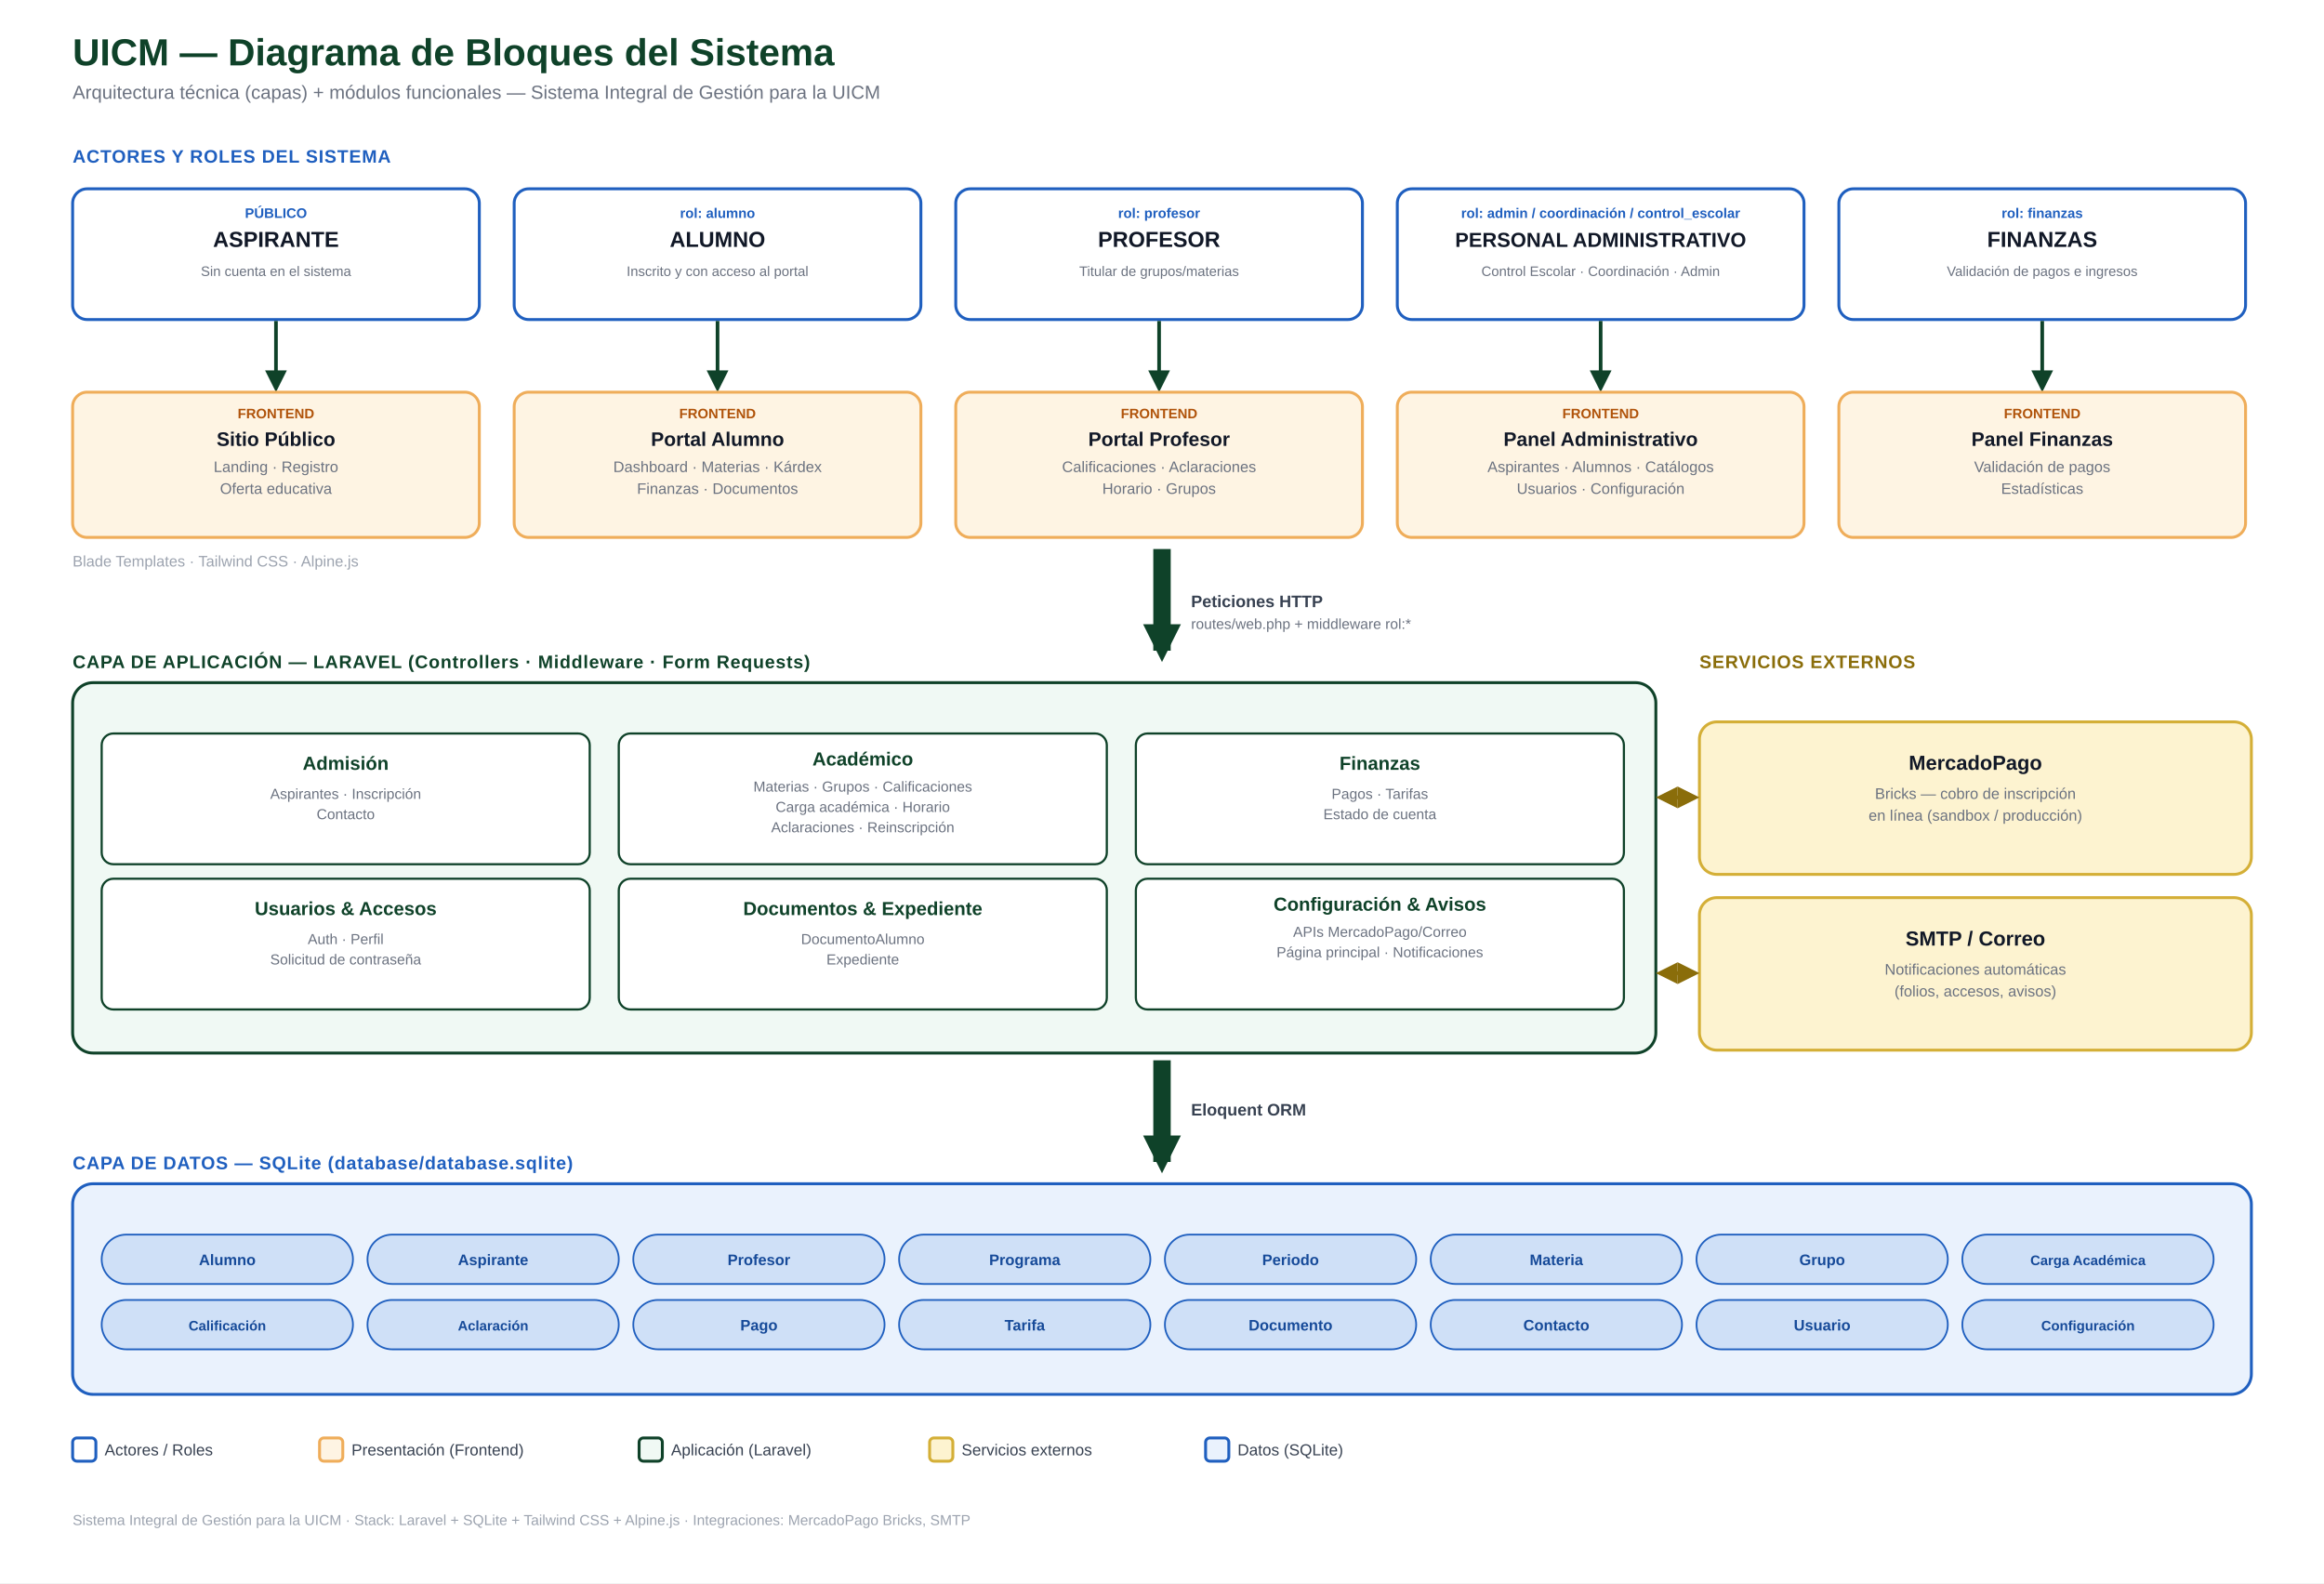
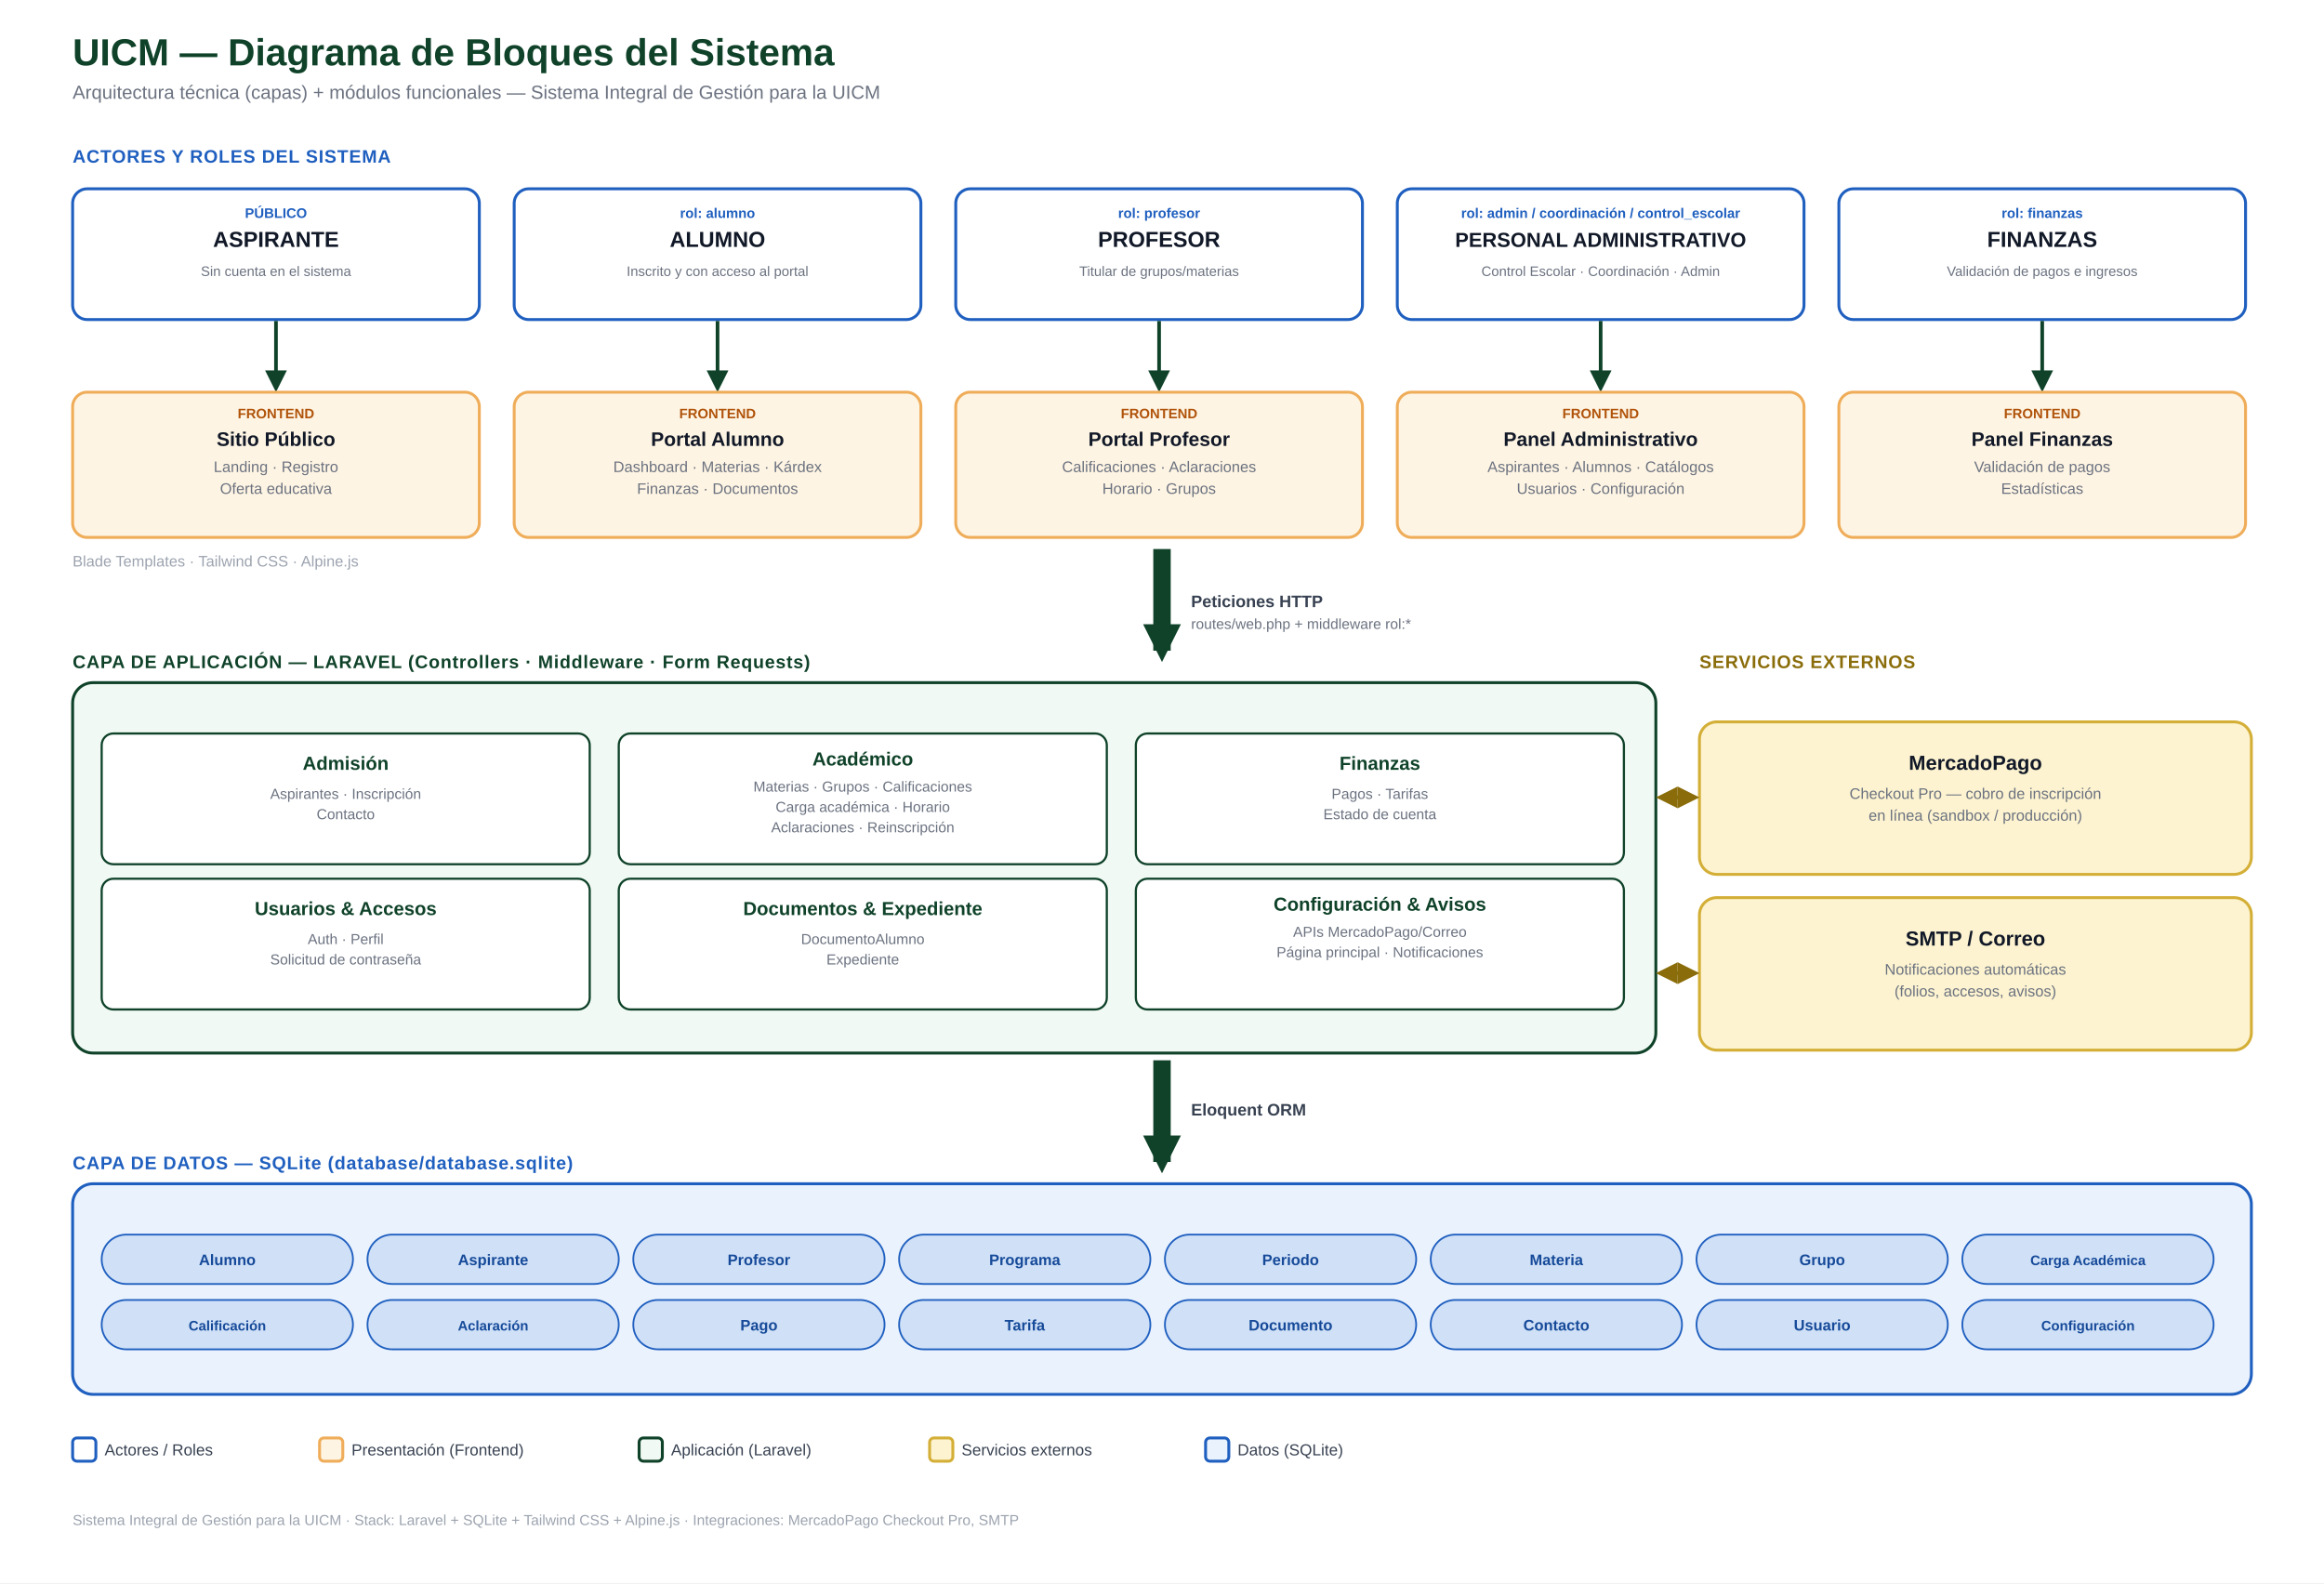
<svg xmlns="http://www.w3.org/2000/svg" width="1600" height="1090" viewBox="0 0 1600 1090" font-family="Arial, Helvetica, sans-serif">
  <defs>
    <marker id="arrowGreen" viewBox="0 0 10 10" refX="8" refY="5" markerWidth="6" markerHeight="6" orient="auto-start-reverse">
      <path d="M0,0 L10,5 L0,10 z" fill="#0F4229" />
    </marker>
    <marker id="arrowGold" viewBox="0 0 10 10" refX="8" refY="5" markerWidth="6" markerHeight="6" orient="auto-start-reverse">
      <path d="M0,0 L10,5 L0,10 z" fill="#8a6d0a" />
    </marker>
    <marker id="arrowGreenBig" viewBox="0 0 10 10" refX="7" refY="5" markerWidth="26" markerHeight="26" markerUnits="userSpaceOnUse" orient="auto-start-reverse">
      <path d="M0,0 L10,5 L0,10 z" fill="#0F4229" />
    </marker>
  </defs>
  <rect x="0" y="0" width="1600" height="1090" fill="#ffffff" />
  <text x="50" y="45" font-size="26" font-weight="800" fill="#0F4229">UICM — Diagrama de Bloques del Sistema</text>
  <text x="50" y="68" font-size="13" fill="#6b7280">Arquitectura técnica (capas) + módulos funcionales — Sistema Integral de Gestión para la UICM</text>
  <text x="50" y="112" font-size="12.5" font-weight="800" fill="#1F5FBF" letter-spacing="0.5">ACTORES Y ROLES DEL SISTEMA</text>
  <g font-size="9.5" fill="#6b7280">
    <rect x="50" y="130" width="280" height="90" rx="10" fill="#ffffff" stroke="#1F5FBF" stroke-width="2" />
    <text x="190" y="150" text-anchor="middle" fill="#1F5FBF" font-weight="700">PÚBLICO</text>
    <text x="190" y="170" text-anchor="middle" font-size="15" font-weight="800" fill="#111827">ASPIRANTE</text>
    <text x="190" y="190" text-anchor="middle" fill="#6b7280">Sin cuenta en el sistema</text>
    <rect x="354" y="130" width="280" height="90" rx="10" fill="#ffffff" stroke="#1F5FBF" stroke-width="2" />
    <text x="494" y="150" text-anchor="middle" fill="#1F5FBF" font-weight="700">rol: alumno</text>
    <text x="494" y="170" text-anchor="middle" font-size="15" font-weight="800" fill="#111827">ALUMNO</text>
    <text x="494" y="190" text-anchor="middle" fill="#6b7280">Inscrito y con acceso al portal</text>
    <rect x="658" y="130" width="280" height="90" rx="10" fill="#ffffff" stroke="#1F5FBF" stroke-width="2" />
    <text x="798" y="150" text-anchor="middle" fill="#1F5FBF" font-weight="700">rol: profesor</text>
    <text x="798" y="170" text-anchor="middle" font-size="15" font-weight="800" fill="#111827">PROFESOR</text>
    <text x="798" y="190" text-anchor="middle" fill="#6b7280">Titular de grupos/materias</text>
    <rect x="962" y="130" width="280" height="90" rx="10" fill="#ffffff" stroke="#1F5FBF" stroke-width="2" />
    <text x="1102" y="150" text-anchor="middle" fill="#1F5FBF" font-weight="700">rol: admin / coordinación / control_escolar</text>
    <text x="1102" y="170" text-anchor="middle" font-size="14" font-weight="800" fill="#111827">PERSONAL ADMINISTRATIVO</text>
    <text x="1102" y="190" text-anchor="middle" fill="#6b7280">Control Escolar · Coordinación · Admin</text>
    <rect x="1266" y="130" width="280" height="90" rx="10" fill="#ffffff" stroke="#1F5FBF" stroke-width="2" />
    <text x="1406" y="150" text-anchor="middle" fill="#1F5FBF" font-weight="700">rol: finanzas</text>
    <text x="1406" y="170" text-anchor="middle" font-size="15" font-weight="800" fill="#111827">FINANZAS</text>
    <text x="1406" y="190" text-anchor="middle" fill="#6b7280">Validación de pagos e ingresos</text>
  </g>
  <g stroke="#0F4229" stroke-width="2.5" marker-end="url(#arrowGreen)">
    <line x1="190" y1="221" x2="190" y2="267" />
    <line x1="494" y1="221" x2="494" y2="267" />
    <line x1="798" y1="221" x2="798" y2="267" />
    <line x1="1102" y1="221" x2="1102" y2="267" />
    <line x1="1406" y1="221" x2="1406" y2="267" />
  </g>
  <g>
    <rect x="50" y="270" width="280" height="100" rx="10" fill="#fef4e3" stroke="#EFAD5A" stroke-width="2" />
    <text x="190" y="288" text-anchor="middle" font-size="9.5" fill="#b0530a" font-weight="700">FRONTEND</text>
    <text x="190" y="307" text-anchor="middle" font-size="13.5" font-weight="800" fill="#111827">Sitio Público</text>
    <text x="190" y="325" text-anchor="middle" font-size="10.5" fill="#6b7280">Landing · Registro</text>
    <text x="190" y="340" text-anchor="middle" font-size="10.5" fill="#6b7280">Oferta educativa</text>
    <rect x="354" y="270" width="280" height="100" rx="10" fill="#fef4e3" stroke="#EFAD5A" stroke-width="2" />
    <text x="494" y="288" text-anchor="middle" font-size="9.5" fill="#b0530a" font-weight="700">FRONTEND</text>
    <text x="494" y="307" text-anchor="middle" font-size="13.5" font-weight="800" fill="#111827">Portal Alumno</text>
    <text x="494" y="325" text-anchor="middle" font-size="10.5" fill="#6b7280">Dashboard · Materias · Kárdex</text>
    <text x="494" y="340" text-anchor="middle" font-size="10.5" fill="#6b7280">Finanzas · Documentos</text>
    <rect x="658" y="270" width="280" height="100" rx="10" fill="#fef4e3" stroke="#EFAD5A" stroke-width="2" />
    <text x="798" y="288" text-anchor="middle" font-size="9.5" fill="#b0530a" font-weight="700">FRONTEND</text>
    <text x="798" y="307" text-anchor="middle" font-size="13.5" font-weight="800" fill="#111827">Portal Profesor</text>
    <text x="798" y="325" text-anchor="middle" font-size="10.5" fill="#6b7280">Calificaciones · Aclaraciones</text>
    <text x="798" y="340" text-anchor="middle" font-size="10.5" fill="#6b7280">Horario · Grupos</text>
    <rect x="962" y="270" width="280" height="100" rx="10" fill="#fef4e3" stroke="#EFAD5A" stroke-width="2" />
    <text x="1102" y="288" text-anchor="middle" font-size="9.5" fill="#b0530a" font-weight="700">FRONTEND</text>
    <text x="1102" y="307" text-anchor="middle" font-size="13.5" font-weight="800" fill="#111827">Panel Administrativo</text>
    <text x="1102" y="325" text-anchor="middle" font-size="10.5" fill="#6b7280">Aspirantes · Alumnos · Catálogos</text>
    <text x="1102" y="340" text-anchor="middle" font-size="10.5" fill="#6b7280">Usuarios · Configuración</text>
    <rect x="1266" y="270" width="280" height="100" rx="10" fill="#fef4e3" stroke="#EFAD5A" stroke-width="2" />
    <text x="1406" y="288" text-anchor="middle" font-size="9.5" fill="#b0530a" font-weight="700">FRONTEND</text>
    <text x="1406" y="307" text-anchor="middle" font-size="13.5" font-weight="800" fill="#111827">Panel Finanzas</text>
    <text x="1406" y="325" text-anchor="middle" font-size="10.5" fill="#6b7280">Validación de pagos</text>
    <text x="1406" y="340" text-anchor="middle" font-size="10.5" fill="#6b7280">Estadísticas</text>
  </g>
  <text x="50" y="390" font-size="10.5" fill="#9ca3af">Blade Templates · Tailwind CSS · Alpine.js</text>
  <line x1="800" y1="378" x2="800" y2="448" stroke="#0F4229" stroke-width="12" marker-end="url(#arrowGreenBig)" />
  <text x="820" y="418" font-size="11.5" fill="#374151" font-weight="600">Peticiones HTTP</text>
  <text x="820" y="433" font-size="10" fill="#6b7280">routes/web.php + middleware rol:*</text>
  <text x="50" y="460" font-size="12.5" font-weight="800" fill="#0F4229" letter-spacing="0.5">CAPA DE APLICACIÓN — LARAVEL (Controllers · Middleware · Form Requests)</text>
  <rect x="50" y="470" width="1090" height="255" rx="14" fill="#f0f9f4" stroke="#0F4229" stroke-width="2" />
  <g>
    <rect x="70" y="505" width="336" height="90" rx="8" fill="#ffffff" stroke="#0F4229" stroke-width="1.5" />
    <text x="238" y="530" text-anchor="middle" font-size="13" font-weight="800" fill="#0F4229">Admisión</text>
    <text x="238" y="550" text-anchor="middle" font-size="10" fill="#6b7280">Aspirantes · Inscripción</text>
    <text x="238" y="564" text-anchor="middle" font-size="10" fill="#6b7280">Contacto</text>
    <rect x="426" y="505" width="336" height="90" rx="8" fill="#ffffff" stroke="#0F4229" stroke-width="1.5" />
    <text x="594" y="527" text-anchor="middle" font-size="13" font-weight="800" fill="#0F4229">Académico</text>
    <text x="594" y="545" text-anchor="middle" font-size="10" fill="#6b7280">Materias · Grupos · Calificaciones</text>
    <text x="594" y="559" text-anchor="middle" font-size="10" fill="#6b7280">Carga académica · Horario</text>
    <text x="594" y="573" text-anchor="middle" font-size="10" fill="#6b7280">Aclaraciones · Reinscripción</text>
    <rect x="782" y="505" width="336" height="90" rx="8" fill="#ffffff" stroke="#0F4229" stroke-width="1.5" />
    <text x="950" y="530" text-anchor="middle" font-size="13" font-weight="800" fill="#0F4229">Finanzas</text>
    <text x="950" y="550" text-anchor="middle" font-size="10" fill="#6b7280">Pagos · Tarifas</text>
    <text x="950" y="564" text-anchor="middle" font-size="10" fill="#6b7280">Estado de cuenta</text>
    <rect x="70" y="605" width="336" height="90" rx="8" fill="#ffffff" stroke="#0F4229" stroke-width="1.5" />
    <text x="238" y="630" text-anchor="middle" font-size="13" font-weight="800" fill="#0F4229">Usuarios &amp; Accesos</text>
    <text x="238" y="650" text-anchor="middle" font-size="10" fill="#6b7280">Auth · Perfil</text>
    <text x="238" y="664" text-anchor="middle" font-size="10" fill="#6b7280">Solicitud de contraseña</text>
    <rect x="426" y="605" width="336" height="90" rx="8" fill="#ffffff" stroke="#0F4229" stroke-width="1.5" />
    <text x="594" y="630" text-anchor="middle" font-size="13" font-weight="800" fill="#0F4229">Documentos &amp; Expediente</text>
    <text x="594" y="650" text-anchor="middle" font-size="10" fill="#6b7280">DocumentoAlumno</text>
    <text x="594" y="664" text-anchor="middle" font-size="10" fill="#6b7280">Expediente</text>
    <rect x="782" y="605" width="336" height="90" rx="8" fill="#ffffff" stroke="#0F4229" stroke-width="1.5" />
    <text x="950" y="627" text-anchor="middle" font-size="13" font-weight="800" fill="#0F4229">Configuración &amp; Avisos</text>
    <text x="950" y="645" text-anchor="middle" font-size="10" fill="#6b7280">APIs MercadoPago/Correo</text>
    <text x="950" y="659" text-anchor="middle" font-size="10" fill="#6b7280">Página principal · Notificaciones</text>
  </g>
  <text x="1170" y="460" font-size="12.5" font-weight="800" fill="#8a6d0a" letter-spacing="0.5">SERVICIOS EXTERNOS</text>
  <rect x="1170" y="497" width="380" height="105" rx="12" fill="#fdf3d0" stroke="#D4AF37" stroke-width="2" />
  <text x="1360" y="530" text-anchor="middle" font-size="14" font-weight="800" fill="#111827">MercadoPago</text>
-   <text x="1360" y="550" text-anchor="middle" font-size="10.5" fill="#6b7280">Bricks — cobro de inscripción</text>
+   <text x="1360" y="550" text-anchor="middle" font-size="10.5" fill="#6b7280">Checkout Pro — cobro de inscripción</text>
  <text x="1360" y="565" text-anchor="middle" font-size="10.5" fill="#6b7280">en línea (sandbox / producción)</text>
  <rect x="1170" y="618" width="380" height="105" rx="12" fill="#fdf3d0" stroke="#D4AF37" stroke-width="2" />
  <text x="1360" y="651" text-anchor="middle" font-size="14" font-weight="800" fill="#111827">SMTP / Correo</text>
  <text x="1360" y="671" text-anchor="middle" font-size="10.5" fill="#6b7280">Notificaciones automáticas</text>
  <text x="1360" y="686" text-anchor="middle" font-size="10.5" fill="#6b7280">(folios, accesos, avisos)</text>
  <g stroke="#8a6d0a" stroke-width="2.5" marker-end="url(#arrowGold)" marker-start="url(#arrowGold)">
    <line x1="1143" y1="549" x2="1167" y2="549" />
    <line x1="1143" y1="670" x2="1167" y2="670" />
  </g>
  <line x1="800" y1="730" x2="800" y2="800" stroke="#0F4229" stroke-width="12" marker-end="url(#arrowGreenBig)" />
  <text x="820" y="768" font-size="11.5" fill="#374151" font-weight="600">Eloquent ORM</text>
  <text x="50" y="805" font-size="12.5" font-weight="800" fill="#1F5FBF" letter-spacing="0.5">CAPA DE DATOS — SQLite (database/database.sqlite)</text>
  <rect x="50" y="815" width="1500" height="145" rx="14" fill="#eaf2fd" stroke="#1F5FBF" stroke-width="2" />
  <g font-size="10.5" fill="#164a99" font-weight="700">
    <g fill="#cfe0f7" stroke="#1F5FBF">
      <rect x="70" y="850" width="173" height="34" rx="17" stroke-width="1.2" />
      <rect x="253" y="850" width="173" height="34" rx="17" stroke-width="1.2" />
      <rect x="436" y="850" width="173" height="34" rx="17" stroke-width="1.2" />
      <rect x="619" y="850" width="173" height="34" rx="17" stroke-width="1.2" />
      <rect x="802" y="850" width="173" height="34" rx="17" stroke-width="1.2" />
      <rect x="985" y="850" width="173" height="34" rx="17" stroke-width="1.2" />
      <rect x="1168" y="850" width="173" height="34" rx="17" stroke-width="1.2" />
      <rect x="1351" y="850" width="173" height="34" rx="17" stroke-width="1.2" />
      <rect x="70" y="895" width="173" height="34" rx="17" stroke-width="1.2" />
      <rect x="253" y="895" width="173" height="34" rx="17" stroke-width="1.2" />
      <rect x="436" y="895" width="173" height="34" rx="17" stroke-width="1.2" />
      <rect x="619" y="895" width="173" height="34" rx="17" stroke-width="1.2" />
      <rect x="802" y="895" width="173" height="34" rx="17" stroke-width="1.2" />
      <rect x="985" y="895" width="173" height="34" rx="17" stroke-width="1.2" />
      <rect x="1168" y="895" width="173" height="34" rx="17" stroke-width="1.2" />
      <rect x="1351" y="895" width="173" height="34" rx="17" stroke-width="1.2" />
    </g>
    <text x="156.5" y="871" text-anchor="middle">Alumno</text>
    <text x="339.5" y="871" text-anchor="middle">Aspirante</text>
    <text x="522.5" y="871" text-anchor="middle">Profesor</text>
    <text x="705.5" y="871" text-anchor="middle">Programa</text>
    <text x="888.5" y="871" text-anchor="middle">Periodo</text>
    <text x="1071.5" y="871" text-anchor="middle">Materia</text>
    <text x="1254.5" y="871" text-anchor="middle">Grupo</text>
    <text x="1437.5" y="871" text-anchor="middle" font-size="9.5">Carga Académica</text>
    <text x="156.5" y="916" text-anchor="middle" font-size="9.5">Calificación</text>
    <text x="339.5" y="916" text-anchor="middle" font-size="9.5">Aclaración</text>
    <text x="522.5" y="916" text-anchor="middle">Pago</text>
    <text x="705.5" y="916" text-anchor="middle">Tarifa</text>
    <text x="888.5" y="916" text-anchor="middle">Documento</text>
    <text x="1071.5" y="916" text-anchor="middle">Contacto</text>
    <text x="1254.5" y="916" text-anchor="middle">Usuario</text>
    <text x="1437.5" y="916" text-anchor="middle" font-size="9.5">Configuración</text>
  </g>
  <g font-size="11" fill="#374151">
    <rect x="50" y="990" width="16" height="16" rx="3" fill="#ffffff" stroke="#1F5FBF" stroke-width="2" />
    <text x="72" y="1002">Actores / Roles</text>
    <rect x="220" y="990" width="16" height="16" rx="3" fill="#fef4e3" stroke="#EFAD5A" stroke-width="2" />
    <text x="242" y="1002">Presentación (Frontend)</text>
    <rect x="440" y="990" width="16" height="16" rx="3" fill="#f0f9f4" stroke="#0F4229" stroke-width="2" />
    <text x="462" y="1002">Aplicación (Laravel)</text>
    <rect x="640" y="990" width="16" height="16" rx="3" fill="#fdf3d0" stroke="#D4AF37" stroke-width="2" />
    <text x="662" y="1002">Servicios externos</text>
    <rect x="830" y="990" width="16" height="16" rx="3" fill="#eaf2fd" stroke="#1F5FBF" stroke-width="2" />
    <text x="852" y="1002">Datos (SQLite)</text>
  </g>
-   <text x="50" y="1050" font-size="10" fill="#9ca3af">Sistema Integral de Gestión para la UICM · Stack: Laravel + SQLite + Tailwind CSS + Alpine.js · Integraciones: MercadoPago Bricks, SMTP</text>
+   <text x="50" y="1050" font-size="10" fill="#9ca3af">Sistema Integral de Gestión para la UICM · Stack: Laravel + SQLite + Tailwind CSS + Alpine.js · Integraciones: MercadoPago Checkout Pro, SMTP</text>
</svg>
